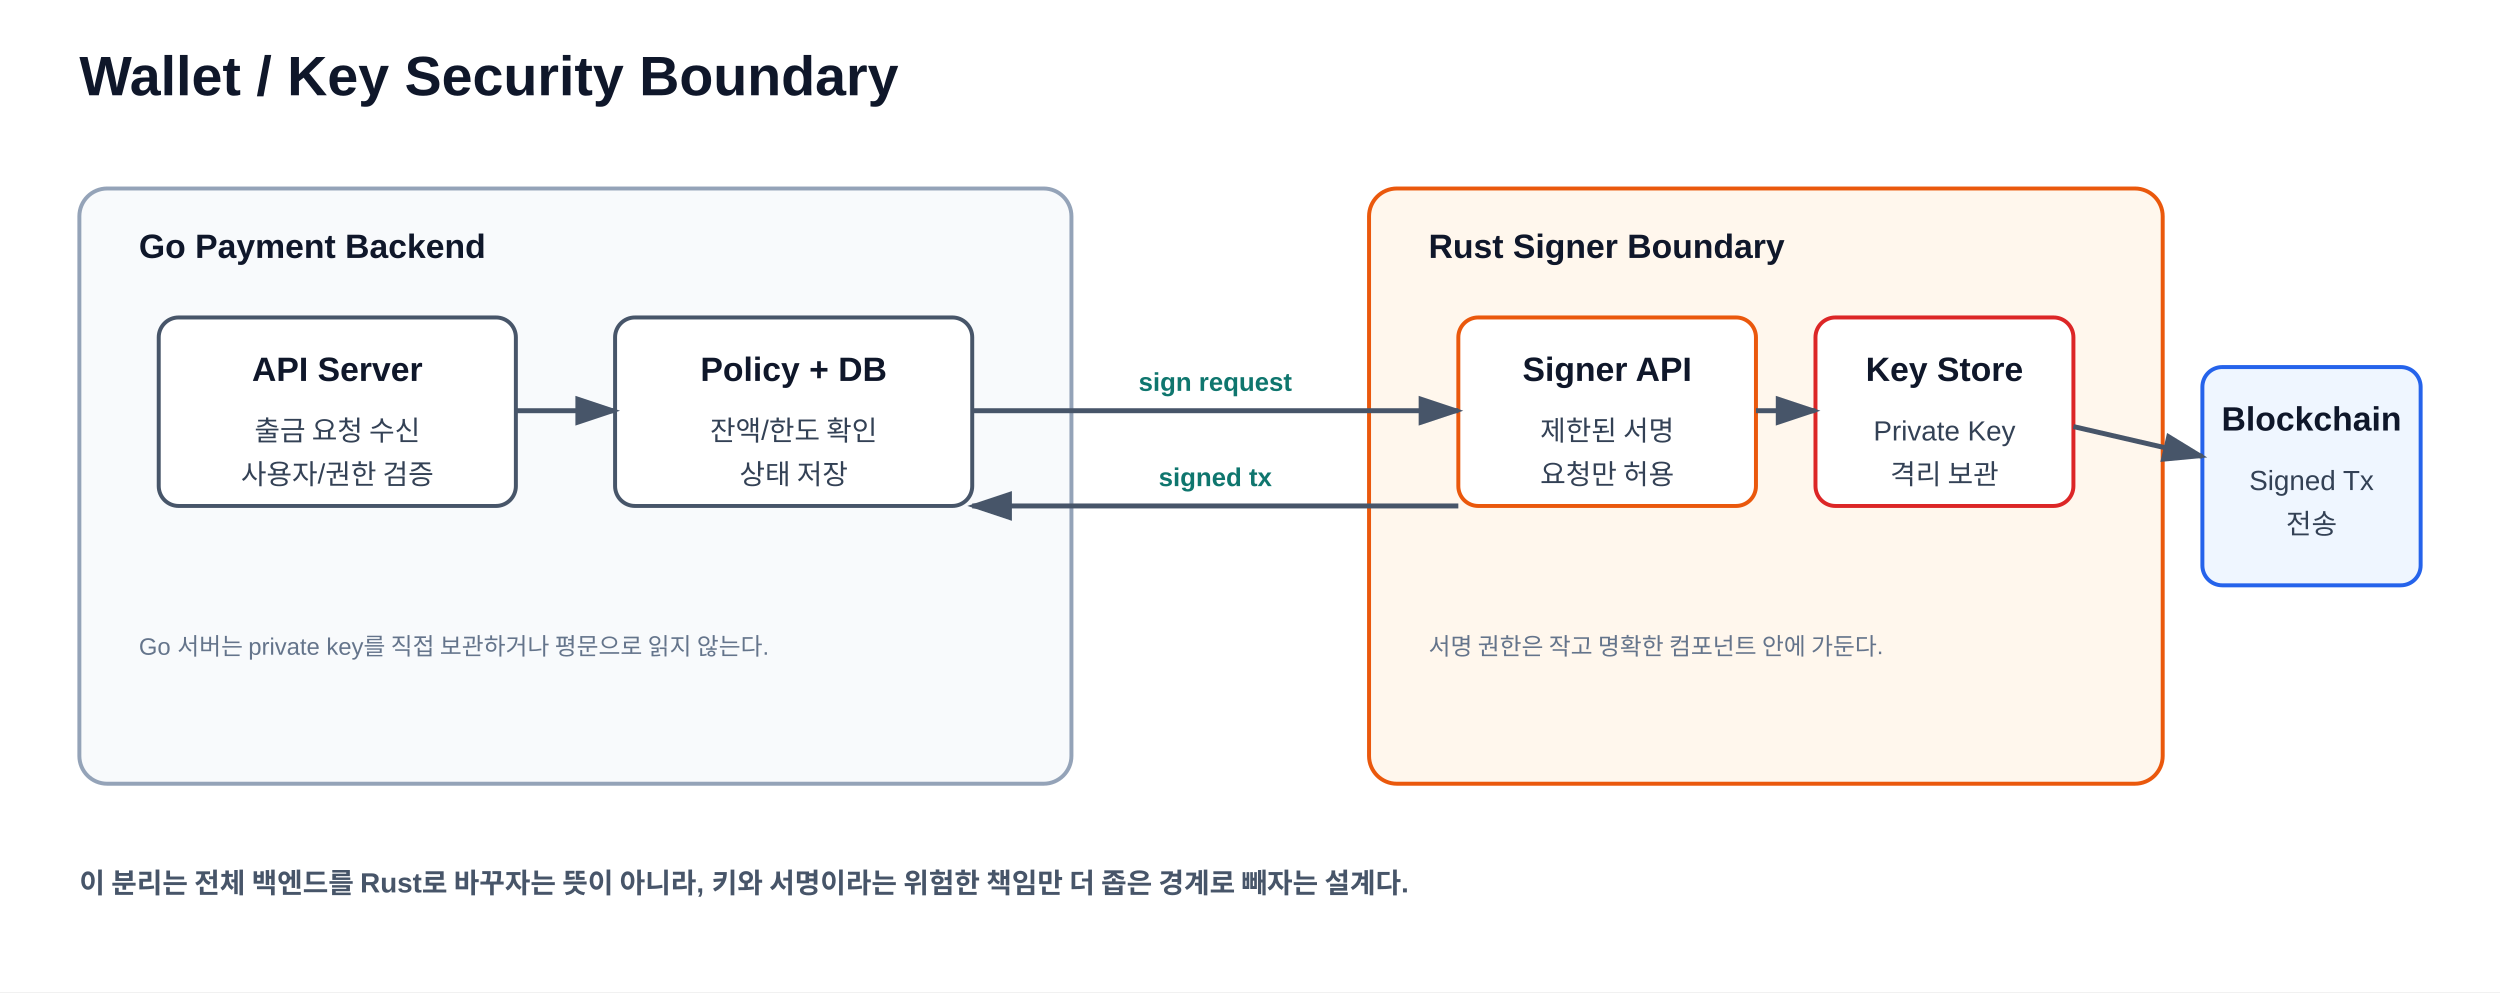
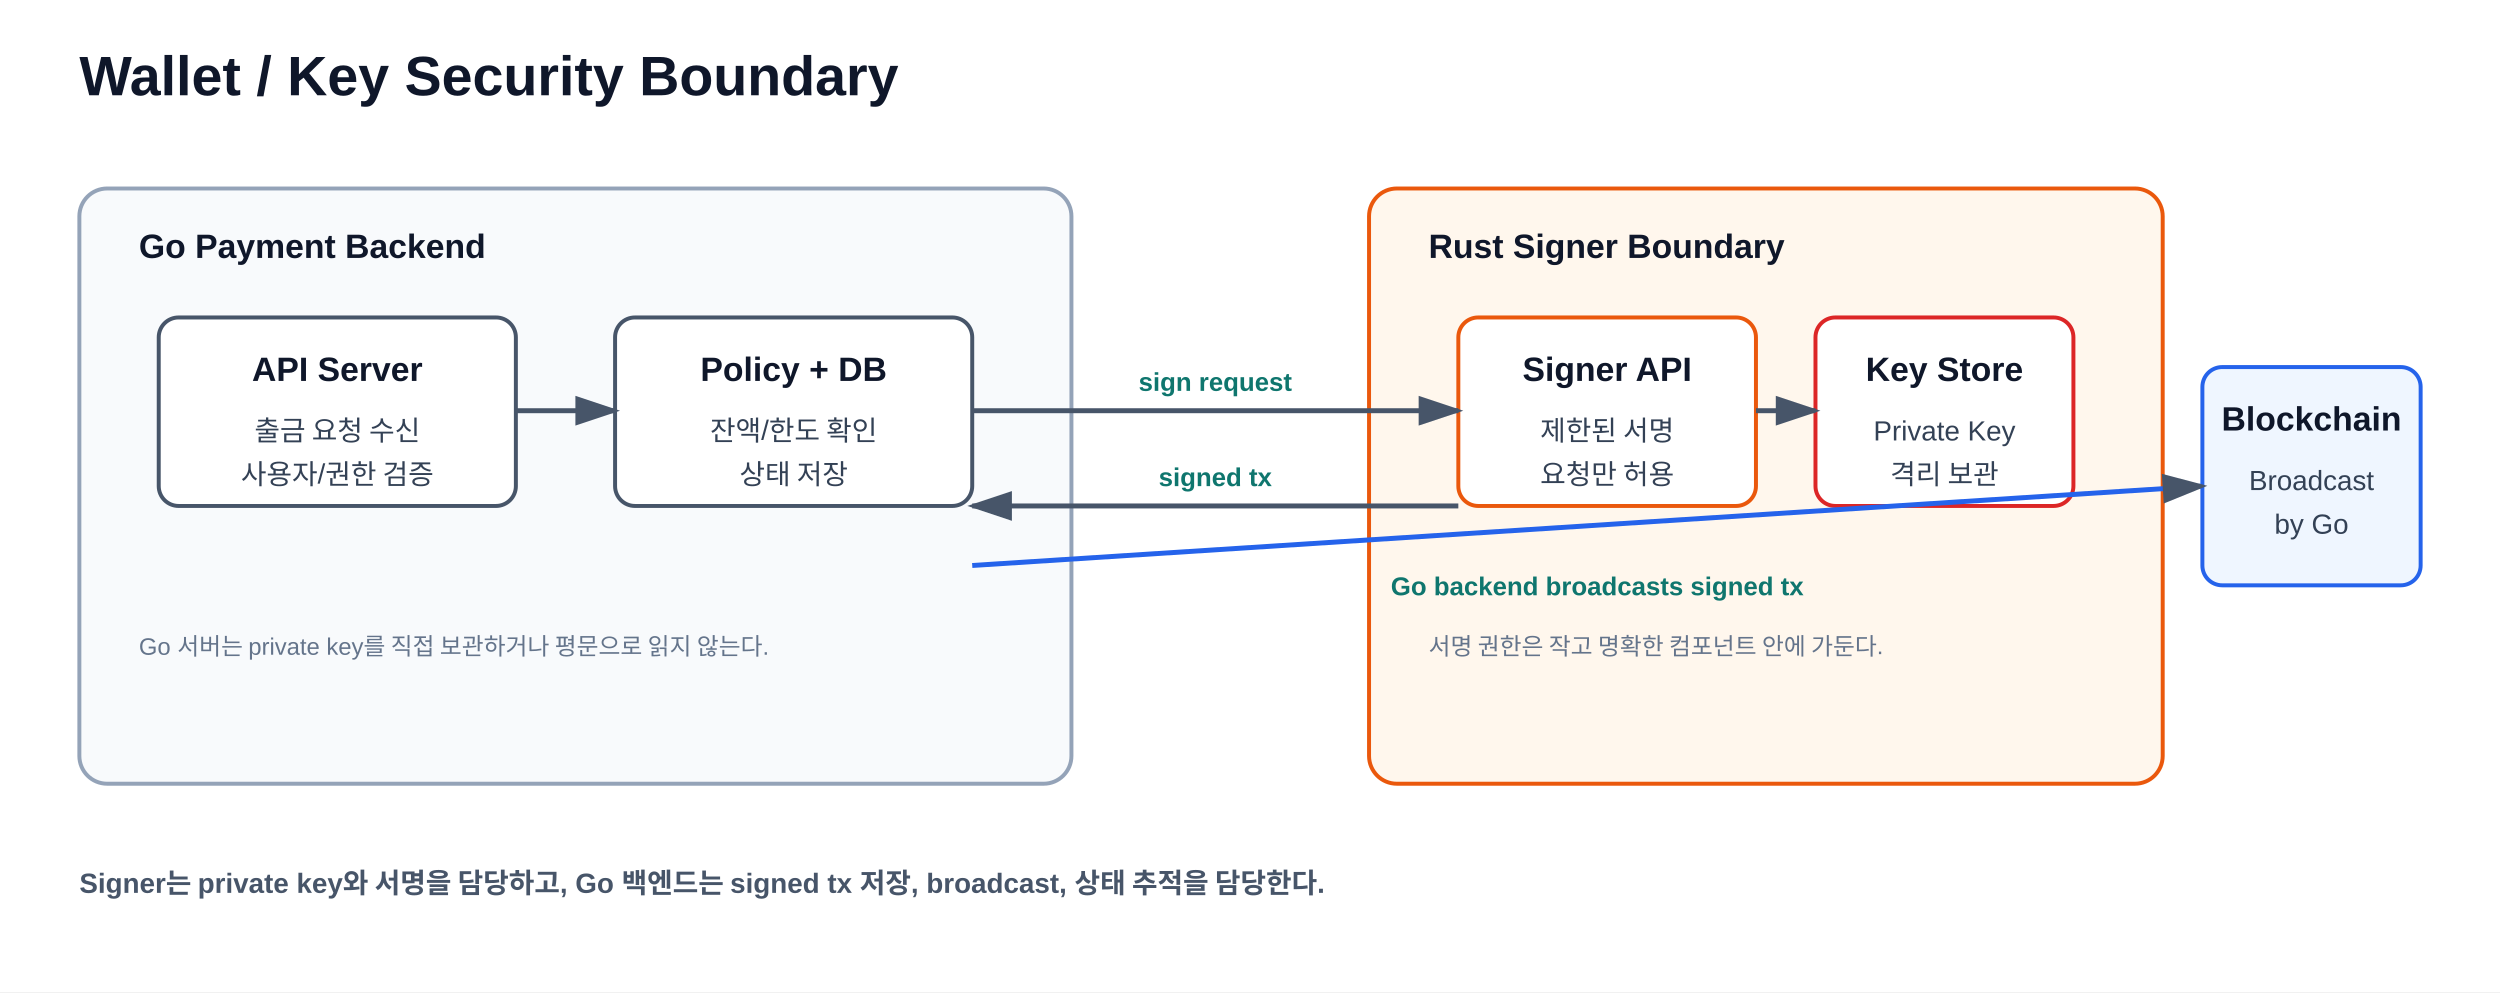
<svg xmlns="http://www.w3.org/2000/svg" width="1260" height="500" viewBox="0 0 1260 500">
  <defs>
    <marker id="arrow" markerWidth="10" markerHeight="10" refX="8" refY="3" orient="auto" markerUnits="strokeWidth">
      <path d="M0,0 L0,6 L9,3 z" fill="#475569" />
    </marker>
    <style>
      .page-title { font: 700 28px Arial, sans-serif; fill: #0f172a; }
      .title { font: 700 17px Arial, sans-serif; fill: #0f172a; }
      .body { font: 500 14px Arial, sans-serif; fill: #334155; }
      .label { font: 700 13px Arial, sans-serif; fill: #0f766e; }
      .note { font: 600 14px Arial, sans-serif; fill: #475569; }
      .small { font: 500 12px Arial, sans-serif; fill: #64748b; }
    </style>
  </defs>
  <rect width="100%" height="100%" fill="#ffffff" />
  <text x="40" y="48" class="page-title">Wallet / Key Security Boundary</text>
  <rect x="40" y="95" width="500" height="300" rx="14" fill="#f8fafc" stroke="#94a3b8" stroke-width="2" />
  <text x="70" y="130" class="title">Go Payment Backend</text>
  <rect x="80" y="160" width="180" height="95" rx="10" fill="#ffffff" stroke="#475569" stroke-width="2" />
  <text x="170" y="192" text-anchor="middle" class="title">API Server</text>
  <text x="170" y="222" text-anchor="middle" class="body">출금 요청 수신</text>
  <text x="170" y="244" text-anchor="middle" class="body">사용자/권한 검증</text>
  <rect x="310" y="160" width="180" height="95" rx="10" fill="#ffffff" stroke="#475569" stroke-width="2" />
  <text x="400" y="192" text-anchor="middle" class="title">Policy + DB</text>
  <text x="400" y="222" text-anchor="middle" class="body">잔액/한도 확인</text>
  <text x="400" y="244" text-anchor="middle" class="body">상태 저장</text>
  <line x1="260" y1="207" x2="310" y2="207" stroke="#475569" stroke-width="2.5" marker-end="url(#arrow)" />
  <text x="70" y="330" class="small">Go 서버는 private key를 직접 보관하거나 평문으로 읽지 않는다.</text>
  <rect x="690" y="95" width="400" height="300" rx="14" fill="#fff7ed" stroke="#ea580c" stroke-width="2" />
  <text x="720" y="130" class="title">Rust Signer Boundary</text>
  <rect x="735" y="160" width="150" height="95" rx="10" fill="#ffffff" stroke="#ea580c" stroke-width="2" />
  <text x="810" y="192" text-anchor="middle" class="title">Signer API</text>
  <text x="810" y="222" text-anchor="middle" class="body">제한된 서명</text>
  <text x="810" y="244" text-anchor="middle" class="body">요청만 허용</text>
  <rect x="915" y="160" width="130" height="95" rx="10" fill="#ffffff" stroke="#dc2626" stroke-width="2" />
  <text x="980" y="192" text-anchor="middle" class="title">Key Store</text>
  <text x="980" y="222" text-anchor="middle" class="body">Private Key</text>
  <text x="980" y="244" text-anchor="middle" class="body">격리 보관</text>
  <line x1="885" y1="207" x2="915" y2="207" stroke="#475569" stroke-width="2.5" marker-end="url(#arrow)" />
  <text x="720" y="330" class="small">서명 권한은 작고 명확한 컴포넌트 안에 가둔다.</text>
  <rect x="1110" y="185" width="110" height="110" rx="10" fill="#eff6ff" stroke="#2563eb" stroke-width="2" />
  <text x="1165" y="217" text-anchor="middle" class="title">Blockchain</text>
-   <text x="1165" y="247" text-anchor="middle" class="body">Signed Tx</text>
-   <text x="1165" y="269" text-anchor="middle" class="body">전송</text>
+   <text x="1165" y="247" text-anchor="middle" class="body">Broadcast</text>
+   <text x="1165" y="269" text-anchor="middle" class="body">by Go</text>
  <line x1="490" y1="207" x2="735" y2="207" stroke="#475569" stroke-width="2.5" marker-end="url(#arrow)" />
  <text x="612.5" y="197" text-anchor="middle" class="label">sign request</text>
  <line x1="735" y1="255" x2="490" y2="255" stroke="#475569" stroke-width="2.5" marker-end="url(#arrow)" />
  <text x="612.5" y="245" text-anchor="middle" class="label">signed tx</text>
-   <line x1="1045" y1="215" x2="1110" y2="230" stroke="#475569" stroke-width="2.5" marker-end="url(#arrow)" />
-   <text x="40" y="450" class="note">이 분리는 전체 백엔드를 Rust로 바꾸자는 뜻이 아니라, 키와 서명이라는 위험한 책임만 더 좁은 경계로 빼자는 설계다.</text>
+   <line x1="490" y1="285" x2="1110" y2="245" stroke="#2563eb" stroke-width="2.5" marker-end="url(#arrow)" />
+   <text x="805" y="300" text-anchor="middle" class="label">Go backend broadcasts signed tx</text>
+   <text x="40" y="450" class="note">Signer는 private key와 서명을 담당하고, Go 백엔드는 signed tx 저장, broadcast, 상태 추적을 담당한다.</text>
</svg>
